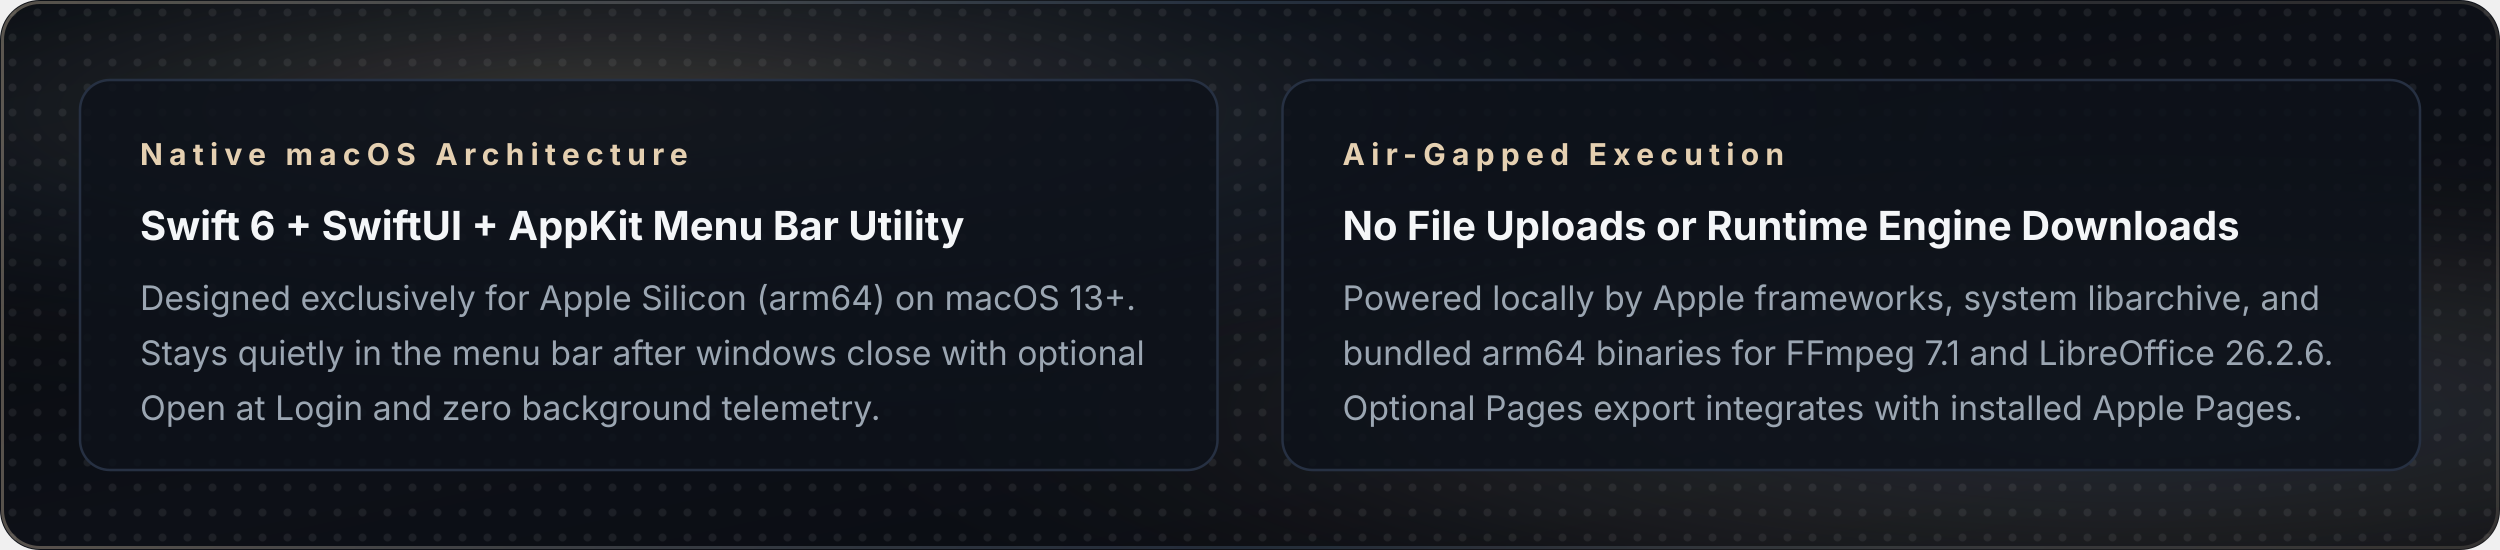
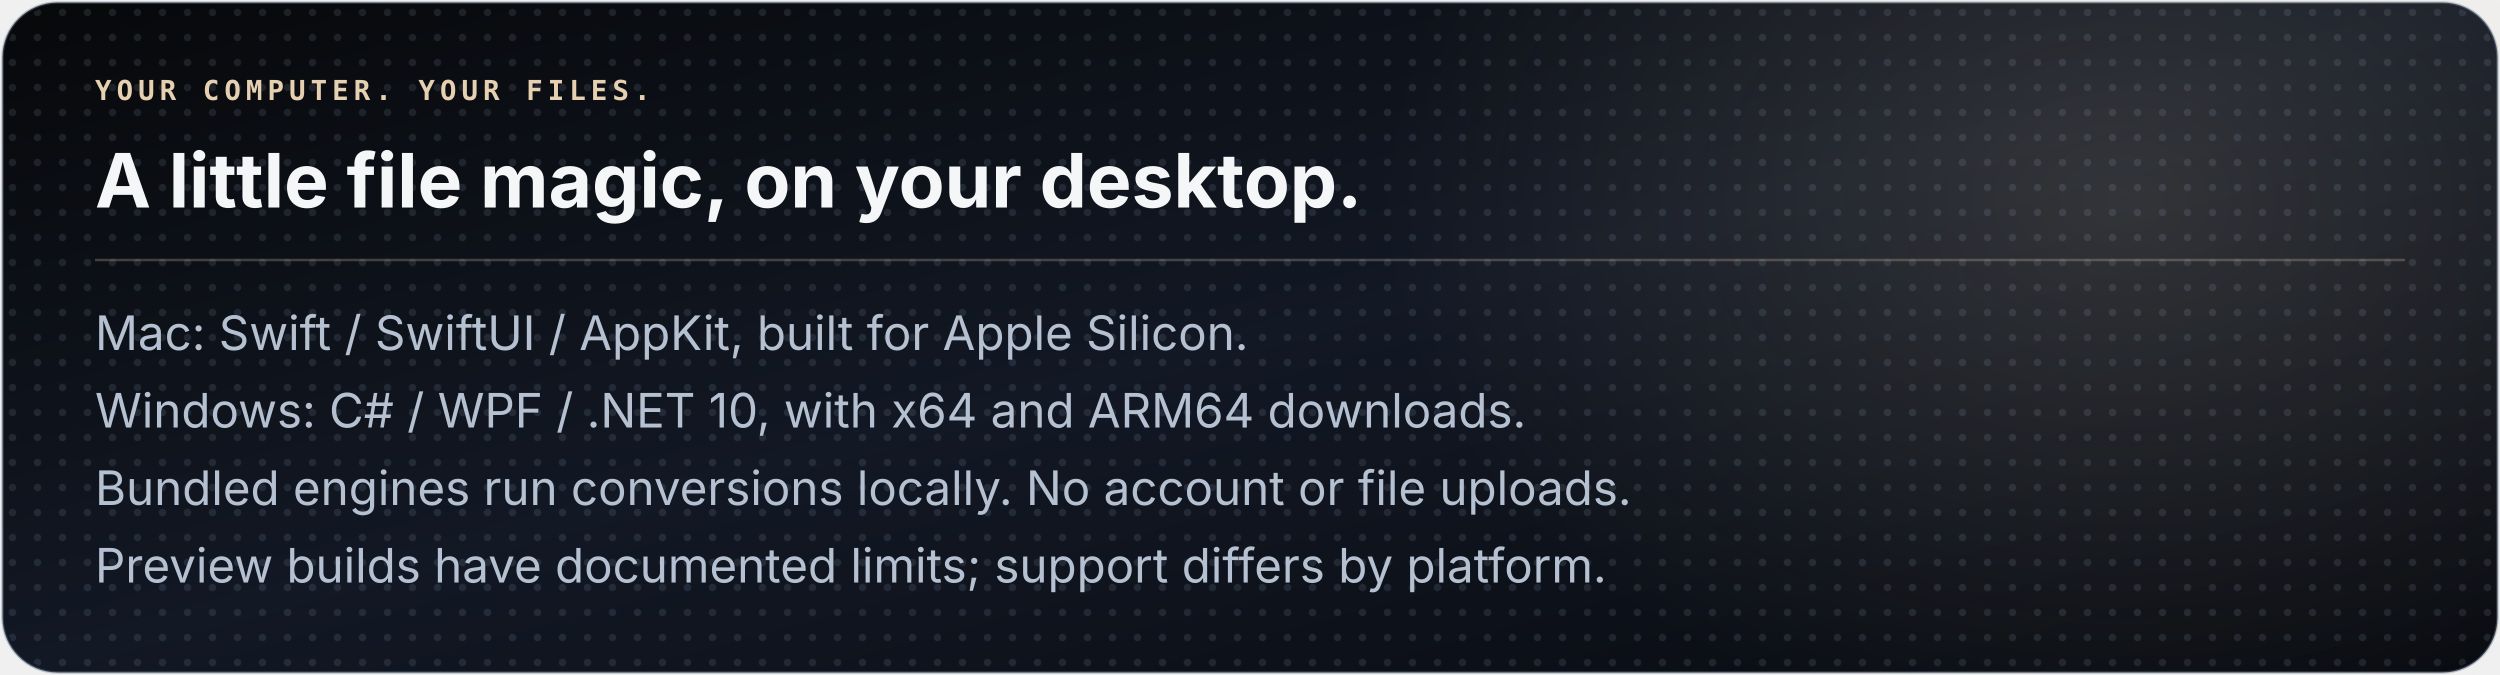
- <svg xmlns="http://www.w3.org/2000/svg" viewBox="0 0 1000 220" width="100%">
+ <svg xmlns="http://www.w3.org/2000/svg" viewBox="0 0 1000 270" width="1000" height="270" role="img" aria-labelledby="title">
  <defs>
-     <linearGradient id="bgGrad" x1="0%" y1="0%" x2="100%" y2="100%">
-       <stop offset="0%" stop-color="#07080A" />
-       <stop offset="50%" stop-color="#0D1017" />
-       <stop offset="100%" stop-color="#080A0F" />
+     <linearGradient id="bg" x2="1" y2="1">
+       <stop stop-color="#07080A" />
+       <stop offset=".5" stop-color="#121824" />
+       <stop offset="1" stop-color="#080A0F" />
    </linearGradient>
-     <radialGradient id="goldGlow" cx="25%" cy="20%" r="60%">
-       <stop offset="0%" stop-color="#E5D0B1" stop-opacity="0.22" />
-       <stop offset="50%" stop-color="#6482A6" stop-opacity="0.08" />
-       <stop offset="100%" stop-color="#07080A" stop-opacity="0" />
+     <radialGradient id="glow">
+       <stop stop-color="#E5D0B1" stop-opacity=".16" />
+       <stop offset="1" stop-color="#E5D0B1" stop-opacity="0" />
    </radialGradient>
-     <radialGradient id="blueGlow" cx="85%" cy="75%" r="55%">
-       <stop offset="0%" stop-color="#7494B8" stop-opacity="0.20" />
-       <stop offset="55%" stop-color="#E5D0B1" stop-opacity="0.06" />
-       <stop offset="100%" stop-color="#07080A" stop-opacity="0" />
-     </radialGradient>
-     <linearGradient id="borderGrad" x1="0%" y1="0%" x2="100%" y2="0%">
-       <stop offset="0%" stop-color="#E5D0B1" stop-opacity="0.35" />
-       <stop offset="50%" stop-color="#6482A6" stop-opacity="0.25" />
-       <stop offset="100%" stop-color="#E5D0B1" stop-opacity="0.15" />
-     </linearGradient>
-     <pattern id="dotMatrix" width="10" height="10" patternUnits="userSpaceOnUse">
-       <circle cx="5" cy="5" r="1.6" fill="#ffffff" fill-opacity="0.07" />
+     <pattern id="dots" width="10" height="10" patternUnits="userSpaceOnUse">
+       <circle cx="5" cy="5" r="1.5" fill="#A6BBD2" opacity=".13" />
    </pattern>
-     <pattern id="dotMatrixBright" width="10" height="10" patternUnits="userSpaceOnUse">
-       <circle cx="5" cy="5" r="2.1" fill="#E5D0B1" fill-opacity="0.16" />
-     </pattern>
-     <style>
-       .font-sans { font-family: -apple-system, BlinkMacSystemFont, 'SF Pro Display', 'Inter', 'Segoe UI', sans-serif; }
-       .font-mono { font-family: 'SF Mono', 'JetBrains Mono', 'Menlo', monospace; }
-       .kicker { font-size: 12px; font-weight: 700; fill: #E5D0B1; letter-spacing: 2.5px; text-transform: uppercase; }
-       .title { font-size: 24px; font-weight: 700; fill: #F4F6F8; letter-spacing: -0.4px; }
-       .subtitle { font-size: 15px; font-weight: 400; fill: #9BA6B2; }
-       .card-title { font-size: 16px; font-weight: 700; fill: #F4F6F8; }
-       .card-body { font-size: 13.5px; font-weight: 400; fill: #9BA6B2; }
-       .stat-num { font-size: 32px; font-weight: 800; fill: #E5D0B1; }
-       .stat-label { font-size: 12px; font-weight: 600; fill: #9BA6B2; letter-spacing: 0.8px; text-transform: uppercase; }
-       .pill { font-size: 11.5px; font-weight: 600; fill: #E5D0B1; }
-     </style>
+     <style>text{font-family:-apple-system,BlinkMacSystemFont,'Segoe UI',sans-serif} .mono{font-family:Menlo,Consolas,monospace;letter-spacing:2px} .gold{fill:#E5D0B1}.white{fill:#F4F6F8}.muted{fill:#B5C1D1}</style>
  </defs>
-   <rect width="1000" height="220" rx="16" fill="url(#bgGrad)" />
-   <rect width="1000" height="220" rx="16" fill="url(#goldGlow)" />
-   <rect width="1000" height="220" rx="16" fill="url(#blueGlow)" />
-   <rect width="1000" height="220" rx="16" fill="url(#dotMatrix)" />
-   <rect x="1" y="1" width="998" height="218" rx="15" fill="none" stroke="url(#borderGrad)" stroke-width="1.2" />
-   <g class="font-sans" transform="translate(32, 32)">
-     <rect x="0" y="0" width="455" height="156" rx="12" fill="#0E121A" fill-opacity="0.85" stroke="#263042" />
-     <text x="24" y="34" class="kicker">Native macOS Architecture</text>
-     <text x="24" y="64" class="card-title">Swift 6 + SwiftUI + AppKit Menu Bar Utility</text>
-     <text x="24" y="92" class="card-body">Designed exclusively for Apple Silicon (arm64) on macOS 13+.</text>
-     <text x="24" y="114" class="card-body">Stays quietly in the menu bar after windows close with optional</text>
-     <text x="24" y="136" class="card-body">Open at Login and zero background telemetry.</text>
-     <rect x="481" y="0" width="455" height="156" rx="12" fill="#0E121A" fill-opacity="0.85" stroke="#263042" />
-     <text x="505" y="34" class="kicker">Air-Gapped Execution</text>
-     <text x="505" y="64" class="card-title">No File Uploads or Runtime Engine Downloads</text>
-     <text x="505" y="92" class="card-body">Powered locally by Apple frameworks, system libarchive, and</text>
-     <text x="505" y="114" class="card-body">bundled arm64 binaries for FFmpeg 7.1 and LibreOffice 26.2.6.</text>
-     <text x="505" y="136" class="card-body">Optional Pages export integrates with installed Apple Pages.</text>
-   </g>
+   <rect x="1" y="1" width="998" height="268" rx="22" fill="url(#bg)" stroke="#6E7F96" stroke-opacity=".4" />
+   <rect x="2" y="2" width="996" height="266" rx="22" fill="url(#dots)" />
+   <ellipse cx="850" cy="80" rx="300" ry="220" fill="url(#glow)" />
+   <text x="38" y="40" font-size="11" font-weight="700" class="mono gold">YOUR COMPUTER. YOUR FILES.</text>
+   <text x="38" y="83" font-size="30" font-weight="700" class="white">A little file magic, on your desktop.</text>
+   <path d="M38 104H962" stroke="#E5D0B1" stroke-opacity=".25" />
+   <text x="38" y="140" font-size="19" font-weight="400" class="muted">Mac: Swift / SwiftUI / AppKit, built for Apple Silicon.</text>
+   <text x="38" y="171" font-size="19" font-weight="400" class="muted">Windows: C# / WPF / .NET 10, with x64 and ARM64 downloads.</text>
+   <text x="38" y="202" font-size="19" font-weight="400" class="muted">Bundled engines run conversions locally. No account or file uploads.</text>
+   <text x="38" y="233" font-size="19" font-weight="400" class="muted">Preview builds have documented limits; support differs by platform.</text>
</svg>
